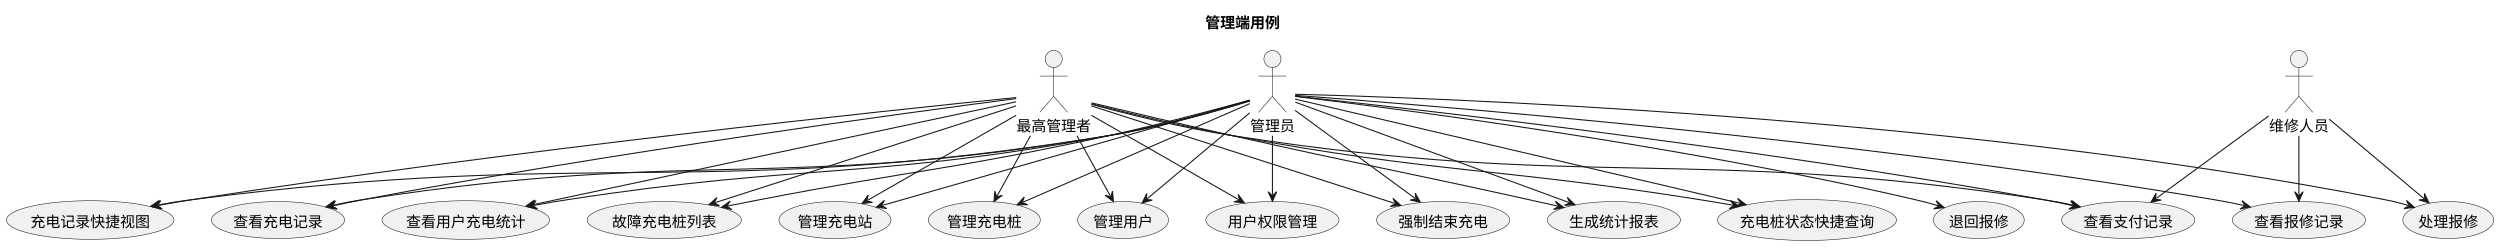
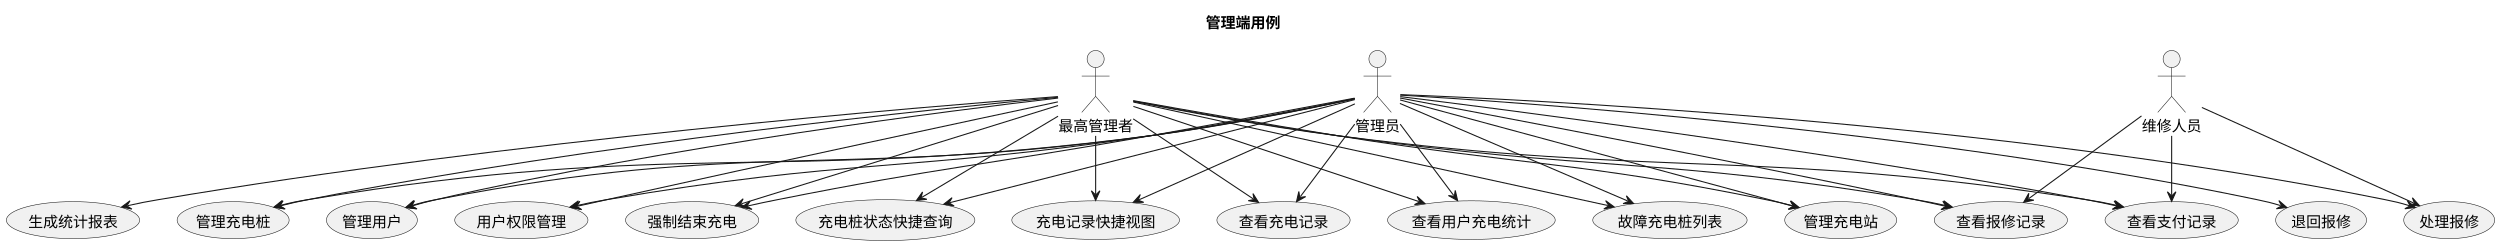
- <svg xmlns="http://www.w3.org/2000/svg" contentStyleType="text/css" data-diagram-type="DESCRIPTION" height="231px" preserveAspectRatio="none" style="width:2343px;height:231px;background:#FFFFFF;" version="1.1" viewBox="0 0 2343 231" width="2343px" zoomAndPan="magnify">
+ <svg xmlns="http://www.w3.org/2000/svg" contentStyleType="text/css" data-diagram-type="DESCRIPTION" height="231px" preserveAspectRatio="none" style="width:2342px;height:231px;background:#FFFFFF;" version="1.1" viewBox="0 0 2342 231" width="2342px" zoomAndPan="magnify">
  <defs />
  <g>
    <g class="title" data-source-line="3">
-       <text fill="#000000" font-family="Noto Sans CJK SC" font-size="14" font-weight="bold" lengthAdjust="spacing" textLength="70" x="1129.563" y="26.24">管理端用例</text>
+       <text fill="#000000" font-family="Noto Sans CJK SC" font-size="14" font-weight="bold" lengthAdjust="spacing" textLength="70" x="1129.498" y="26.24">管理端用例</text>
    </g>
    <g class="entity" data-entity="A" data-source-line="6" data-uid="ent0002" id="entity_A">
-       <ellipse cx="1192.53" cy="55.272" fill="#F1F1F1" rx="8" ry="8" style="stroke:#181818;stroke-width:0.5;" />
-       <path d="M1192.53,63.272 L1192.53,90.272 M1179.53,71.272 L1205.53,71.272 M1192.53,90.272 L1179.53,105.272 M1192.53,90.272 L1205.53,105.272" fill="none" style="stroke:#181818;stroke-width:0.5;" />
-       <text fill="#000000" font-family="Noto Sans CJK SC" font-size="14" lengthAdjust="spacing" textLength="42" x="1171.53" y="123.012">管理员</text>
+       <ellipse cx="1290.4" cy="55.272" fill="#F1F1F1" rx="8" ry="8" style="stroke:#181818;stroke-width:0.5;" />
+       <path d="M1290.4,63.272 L1290.4,90.272 M1277.4,71.272 L1303.4,71.272 M1290.4,90.272 L1277.4,105.272 M1290.4,90.272 L1303.4,105.272" fill="none" style="stroke:#181818;stroke-width:0.5;" />
+       <text fill="#000000" font-family="Noto Sans CJK SC" font-size="14" lengthAdjust="spacing" textLength="42" x="1269.4" y="123.012">管理员</text>
    </g>
    <g class="entity" data-entity="SA" data-source-line="7" data-uid="ent0003" id="entity_SA">
-       <ellipse cx="987.53" cy="55.272" fill="#F1F1F1" rx="8" ry="8" style="stroke:#181818;stroke-width:0.5;" />
-       <path d="M987.53,63.272 L987.53,90.272 M974.53,71.272 L1000.53,71.272 M987.53,90.272 L974.53,105.272 M987.53,90.272 L1000.53,105.272" fill="none" style="stroke:#181818;stroke-width:0.5;" />
-       <text fill="#000000" font-family="Noto Sans CJK SC" font-size="14" lengthAdjust="spacing" textLength="70" x="952.53" y="123.012">最高管理者</text>
+       <ellipse cx="1026.4" cy="55.272" fill="#F1F1F1" rx="8" ry="8" style="stroke:#181818;stroke-width:0.5;" />
+       <path d="M1026.4,63.272 L1026.4,90.272 M1013.4,71.272 L1039.4,71.272 M1026.4,90.272 L1013.4,105.272 M1026.4,90.272 L1039.4,105.272" fill="none" style="stroke:#181818;stroke-width:0.5;" />
+       <text fill="#000000" font-family="Noto Sans CJK SC" font-size="14" lengthAdjust="spacing" textLength="70" x="991.4" y="123.012">最高管理者</text>
    </g>
    <g class="entity" data-entity="M" data-source-line="8" data-uid="ent0004" id="entity_M">
-       <ellipse cx="2154.53" cy="55.272" fill="#F1F1F1" rx="8" ry="8" style="stroke:#181818;stroke-width:0.5;" />
-       <path d="M2154.53,63.272 L2154.53,90.272 M2141.53,71.272 L2167.53,71.272 M2154.53,90.272 L2141.53,105.272 M2154.53,90.272 L2167.53,105.272" fill="none" style="stroke:#181818;stroke-width:0.5;" />
-       <text fill="#000000" font-family="Noto Sans CJK SC" font-size="14" lengthAdjust="spacing" textLength="56" x="2126.53" y="123.012">维修人员</text>
+       <ellipse cx="2034.4" cy="55.272" fill="#F1F1F1" rx="8" ry="8" style="stroke:#181818;stroke-width:0.5;" />
+       <path d="M2034.4,63.272 L2034.4,90.272 M2021.4,71.272 L2047.4,71.272 M2034.4,90.272 L2021.4,105.272 M2034.4,90.272 L2047.4,105.272" fill="none" style="stroke:#181818;stroke-width:0.5;" />
+       <text fill="#000000" font-family="Noto Sans CJK SC" font-size="14" lengthAdjust="spacing" textLength="56" x="2006.4" y="123.012">维修人员</text>
    </g>
    <g class="entity" data-entity="MS" data-source-line="10" data-uid="ent0005" id="entity_MS">
-       <ellipse cx="782.527" cy="206.216" fill="#F1F1F1" rx="52.497" ry="17.334" style="stroke:#181818;stroke-width:0.5;" />
-       <text fill="#000000" font-family="Noto Sans CJK SC" font-size="14" lengthAdjust="spacing" textLength="70" x="747.527" y="212.852">管理充电站</text>
+       <ellipse cx="1724.397" cy="206.216" fill="#F1F1F1" rx="52.497" ry="17.334" style="stroke:#181818;stroke-width:0.5;" />
+       <text fill="#000000" font-family="Noto Sans CJK SC" font-size="14" lengthAdjust="spacing" textLength="70" x="1689.397" y="212.852">管理充电站</text>
    </g>
    <g class="entity" data-entity="MC" data-source-line="11" data-uid="ent0006" id="entity_MC">
-       <ellipse cx="922.527" cy="206.216" fill="#F1F1F1" rx="52.497" ry="17.334" style="stroke:#181818;stroke-width:0.5;" />
-       <text fill="#000000" font-family="Noto Sans CJK SC" font-size="14" lengthAdjust="spacing" textLength="70" x="887.527" y="212.852">管理充电桩</text>
+       <ellipse cx="218.397" cy="206.216" fill="#F1F1F1" rx="52.497" ry="17.334" style="stroke:#181818;stroke-width:0.5;" />
+       <text fill="#000000" font-family="Noto Sans CJK SC" font-size="14" lengthAdjust="spacing" textLength="70" x="183.397" y="212.852">管理充电桩</text>
    </g>
    <g class="entity" data-entity="MU" data-source-line="12" data-uid="ent0007" id="entity_MU">
-       <ellipse cx="1052.528" cy="206.216" fill="#F1F1F1" rx="42.598" ry="17.334" style="stroke:#181818;stroke-width:0.5;" />
-       <text fill="#000000" font-family="Noto Sans CJK SC" font-size="14" lengthAdjust="spacing" textLength="56" x="1024.528" y="212.852">管理用户</text>
+       <ellipse cx="348.398" cy="206.216" fill="#F1F1F1" rx="42.598" ry="17.334" style="stroke:#181818;stroke-width:0.5;" />
+       <text fill="#000000" font-family="Noto Sans CJK SC" font-size="14" lengthAdjust="spacing" textLength="56" x="320.398" y="212.852">管理用户</text>
    </g>
    <g class="entity" data-entity="PM" data-source-line="13" data-uid="ent0008" id="entity_PM">
-       <ellipse cx="1192.527" cy="206.216" fill="#F1F1F1" rx="62.397" ry="17.334" style="stroke:#181818;stroke-width:0.5;" />
-       <text fill="#000000" font-family="Noto Sans CJK SC" font-size="14" lengthAdjust="spacing" textLength="84" x="1150.527" y="212.852">用户权限管理</text>
+       <ellipse cx="488.397" cy="206.216" fill="#F1F1F1" rx="62.397" ry="17.334" style="stroke:#181818;stroke-width:0.5;" />
+       <text fill="#000000" font-family="Noto Sans CJK SC" font-size="14" lengthAdjust="spacing" textLength="84" x="446.397" y="212.852">用户权限管理</text>
    </g>
    <g class="entity" data-entity="HR" data-source-line="14" data-uid="ent0009" id="entity_HR">
-       <ellipse cx="2294.528" cy="206.216" fill="#F1F1F1" rx="42.598" ry="17.334" style="stroke:#181818;stroke-width:0.5;" />
-       <text fill="#000000" font-family="Noto Sans CJK SC" font-size="14" lengthAdjust="spacing" textLength="56" x="2266.528" y="212.852">处理报修</text>
+       <ellipse cx="2294.398" cy="206.216" fill="#F1F1F1" rx="42.598" ry="17.334" style="stroke:#181818;stroke-width:0.5;" />
+       <text fill="#000000" font-family="Noto Sans CJK SC" font-size="14" lengthAdjust="spacing" textLength="56" x="2266.398" y="212.852">处理报修</text>
    </g>
    <g class="entity" data-entity="VR" data-source-line="15" data-uid="ent0010" id="entity_VR">
-       <ellipse cx="2154.527" cy="206.216" fill="#F1F1F1" rx="62.397" ry="17.334" style="stroke:#181818;stroke-width:0.5;" />
-       <text fill="#000000" font-family="Noto Sans CJK SC" font-size="14" lengthAdjust="spacing" textLength="84" x="2112.527" y="212.852">查看报修记录</text>
+       <ellipse cx="1874.397" cy="206.216" fill="#F1F1F1" rx="62.397" ry="17.334" style="stroke:#181818;stroke-width:0.5;" />
+       <text fill="#000000" font-family="Noto Sans CJK SC" font-size="14" lengthAdjust="spacing" textLength="84" x="1832.397" y="212.852">查看报修记录</text>
    </g>
    <g class="entity" data-entity="FSC" data-source-line="16" data-uid="ent0011" id="entity_FSC">
-       <ellipse cx="1352.527" cy="206.216" fill="#F1F1F1" rx="62.397" ry="17.334" style="stroke:#181818;stroke-width:0.5;" />
-       <text fill="#000000" font-family="Noto Sans CJK SC" font-size="14" lengthAdjust="spacing" textLength="84" x="1310.527" y="212.852">强制结束充电</text>
+       <ellipse cx="648.397" cy="206.216" fill="#F1F1F1" rx="62.397" ry="17.334" style="stroke:#181818;stroke-width:0.5;" />
+       <text fill="#000000" font-family="Noto Sans CJK SC" font-size="14" lengthAdjust="spacing" textLength="84" x="606.397" y="212.852">强制结束充电</text>
    </g>
    <g class="entity" data-entity="GS" data-source-line="17" data-uid="ent0012" id="entity_GS">
-       <ellipse cx="1512.527" cy="206.216" fill="#F1F1F1" rx="62.397" ry="17.334" style="stroke:#181818;stroke-width:0.5;" />
-       <text fill="#000000" font-family="Noto Sans CJK SC" font-size="14" lengthAdjust="spacing" textLength="84" x="1470.527" y="212.852">生成统计报表</text>
+       <ellipse cx="68.397" cy="206.216" fill="#F1F1F1" rx="62.397" ry="17.334" style="stroke:#181818;stroke-width:0.5;" />
+       <text fill="#000000" font-family="Noto Sans CJK SC" font-size="14" lengthAdjust="spacing" textLength="84" x="26.397" y="212.852">生成统计报表</text>
    </g>
    <g class="entity" data-entity="QC" data-source-line="18" data-uid="ent0013" id="entity_QC">
-       <ellipse cx="1693.534" cy="206.213" fill="#F1F1F1" rx="83.854" ry="19.171" style="stroke:#181818;stroke-width:0.5;" />
-       <text fill="#000000" font-family="Noto Sans CJK SC" font-size="14" lengthAdjust="spacing" textLength="125.999" x="1630.534" y="212.849">充电桩状态快捷查询</text>
+       <ellipse cx="829.404" cy="206.213" fill="#F1F1F1" rx="83.854" ry="19.171" style="stroke:#181818;stroke-width:0.5;" />
+       <text fill="#000000" font-family="Noto Sans CJK SC" font-size="14" lengthAdjust="spacing" textLength="125.999" x="766.404" y="212.849">充电桩状态快捷查询</text>
    </g>
    <g class="entity" data-entity="QV" data-source-line="19" data-uid="ent0014" id="entity_QV">
-       <ellipse cx="84.528" cy="206.207" fill="#F1F1F1" rx="78.528" ry="18.105" style="stroke:#181818;stroke-width:0.5;" />
-       <text fill="#000000" font-family="Noto Sans CJK SC" font-size="14" lengthAdjust="spacing" textLength="111.999" x="28.528" y="212.843">充电记录快捷视图</text>
+       <ellipse cx="1026.398" cy="206.207" fill="#F1F1F1" rx="78.528" ry="18.105" style="stroke:#181818;stroke-width:0.5;" />
+       <text fill="#000000" font-family="Noto Sans CJK SC" font-size="14" lengthAdjust="spacing" textLength="111.999" x="970.398" y="212.843">充电记录快捷视图</text>
    </g>
    <g class="entity" data-entity="VPR" data-source-line="20" data-uid="ent0015" id="entity_VPR">
-       <ellipse cx="1994.527" cy="206.216" fill="#F1F1F1" rx="62.397" ry="17.334" style="stroke:#181818;stroke-width:0.5;" />
-       <text fill="#000000" font-family="Noto Sans CJK SC" font-size="14" lengthAdjust="spacing" textLength="84" x="1952.527" y="212.852">查看支付记录</text>
+       <ellipse cx="2034.397" cy="206.216" fill="#F1F1F1" rx="62.397" ry="17.334" style="stroke:#181818;stroke-width:0.5;" />
+       <text fill="#000000" font-family="Noto Sans CJK SC" font-size="14" lengthAdjust="spacing" textLength="84" x="1992.397" y="212.852">查看支付记录</text>
    </g>
    <g class="entity" data-entity="VCR" data-source-line="21" data-uid="ent0016" id="entity_VCR">
-       <ellipse cx="260.527" cy="206.216" fill="#F1F1F1" rx="62.397" ry="17.334" style="stroke:#181818;stroke-width:0.5;" />
-       <text fill="#000000" font-family="Noto Sans CJK SC" font-size="14" lengthAdjust="spacing" textLength="84" x="218.527" y="212.852">查看充电记录</text>
+       <ellipse cx="1202.397" cy="206.216" fill="#F1F1F1" rx="62.397" ry="17.334" style="stroke:#181818;stroke-width:0.5;" />
+       <text fill="#000000" font-family="Noto Sans CJK SC" font-size="14" lengthAdjust="spacing" textLength="84" x="1160.397" y="212.852">查看充电记录</text>
    </g>
    <g class="entity" data-entity="UCS" data-source-line="22" data-uid="ent0017" id="entity_UCS">
-       <ellipse cx="436.528" cy="206.207" fill="#F1F1F1" rx="78.528" ry="18.105" style="stroke:#181818;stroke-width:0.5;" />
-       <text fill="#000000" font-family="Noto Sans CJK SC" font-size="14" lengthAdjust="spacing" textLength="111.999" x="380.528" y="212.843">查看用户充电统计</text>
+       <ellipse cx="1378.398" cy="206.207" fill="#F1F1F1" rx="78.528" ry="18.105" style="stroke:#181818;stroke-width:0.5;" />
+       <text fill="#000000" font-family="Noto Sans CJK SC" font-size="14" lengthAdjust="spacing" textLength="111.999" x="1322.398" y="212.843">查看用户充电统计</text>
    </g>
    <g class="entity" data-entity="FCL" data-source-line="23" data-uid="ent0018" id="entity_FCL">
-       <ellipse cx="622.526" cy="206.216" fill="#F1F1F1" rx="72.296" ry="17.334" style="stroke:#181818;stroke-width:0.5;" />
-       <text fill="#000000" font-family="Noto Sans CJK SC" font-size="14" lengthAdjust="spacing" textLength="98" x="573.526" y="212.852">故障充电桩列表</text>
+       <ellipse cx="1564.396" cy="206.216" fill="#F1F1F1" rx="72.296" ry="17.334" style="stroke:#181818;stroke-width:0.5;" />
+       <text fill="#000000" font-family="Noto Sans CJK SC" font-size="14" lengthAdjust="spacing" textLength="98" x="1515.396" y="212.852">故障充电桩列表</text>
    </g>
    <g class="entity" data-entity="RR" data-source-line="24" data-uid="ent0019" id="entity_RR">
-       <ellipse cx="1854.528" cy="206.216" fill="#F1F1F1" rx="42.598" ry="17.334" style="stroke:#181818;stroke-width:0.5;" />
-       <text fill="#000000" font-family="Noto Sans CJK SC" font-size="14" lengthAdjust="spacing" textLength="56" x="1826.528" y="212.852">退回报修</text>
+       <ellipse cx="2174.398" cy="206.216" fill="#F1F1F1" rx="42.598" ry="17.334" style="stroke:#181818;stroke-width:0.5;" />
+       <text fill="#000000" font-family="Noto Sans CJK SC" font-size="14" lengthAdjust="spacing" textLength="56" x="2146.398" y="212.852">退回报修</text>
    </g>
    <g class="link" data-entity-1="A" data-entity-2="MS" data-source-line="26" data-uid="lnk20" id="link_A_MS">
-       <path d="M1171.06,94.042 C1105.32,112.852 911.849,168.212 827.109,192.452" fill="none" id="A-to-MS" style="stroke:#181818;stroke-width:1;" />
-       <polygon fill="#181818" points="821.34,194.102,831.093,195.472,826.147,192.727,828.893,187.781,821.34,194.102" style="stroke:#181818;stroke-width:1;" />
+       <path d="M1311.62,93.642 C1380.04,112.132 1589.688,168.796 1679.108,192.966" fill="none" id="A-to-MS" style="stroke:#181818;stroke-width:1;" />
+       <polygon fill="#181818" points="1684.9,194.532,1677.255,188.322,1680.073,193.227,1675.168,196.045,1684.9,194.532" style="stroke:#181818;stroke-width:1;" />
    </g>
    <g class="link" data-entity-1="A" data-entity-2="MC" data-source-line="27" data-uid="lnk21" id="link_A_MC">
-       <path d="M1171.34,97.112 C1123.85,117.742 1014.223,165.371 958.823,189.441" fill="none" id="A-to-MC" style="stroke:#181818;stroke-width:1;" />
-       <polygon fill="#181818" points="953.32,191.832,963.168,191.914,957.906,189.839,959.981,184.577,953.32,191.832" style="stroke:#181818;stroke-width:1;" />
+       <path d="M1269.15,92.602 C1231.1,100.852 1148.73,117.902 1078.4,127.042 C729.21,172.402 635.74,129.242 288.4,187.042 C277.99,188.772 272.689,189.819 262.449,192.469" fill="none" id="A-to-MC" style="stroke:#181818;stroke-width:1;" />
+       <polygon fill="#181818" points="256.64,193.972,266.355,195.589,261.481,192.719,264.351,187.845,256.64,193.972" style="stroke:#181818;stroke-width:1;" />
    </g>
    <g class="link" data-entity-1="A" data-entity-2="MU" data-source-line="28" data-uid="lnk22" id="link_A_MU">
-       <path d="M1171.26,105.722 C1143.73,128.792 1100.809,164.758 1075.029,186.358" fill="none" id="A-to-MU" style="stroke:#181818;stroke-width:1;" />
-       <polygon fill="#181818" points="1070.43,190.212,1079.898,187.498,1074.263,187.001,1074.76,181.366,1070.43,190.212" style="stroke:#181818;stroke-width:1;" />
+       <path d="M1269.14,92.512 C1231.07,100.602 1148.67,117.432 1078.4,127.042 C782.19,167.552 701.89,130.082 408.4,187.042 C399.1,188.842 394.93,189.774 385.9,192.524" fill="none" id="A-to-MU" style="stroke:#181818;stroke-width:1;" />
+       <polygon fill="#181818" points="380.16,194.272,389.935,195.476,384.943,192.815,387.604,187.823,380.16,194.272" style="stroke:#181818;stroke-width:1;" />
    </g>
    <g class="link" data-entity-1="A" data-entity-2="PM" data-source-line="29" data-uid="lnk23" id="link_A_PM">
-       <path d="M1192.53,127.292 C1192.53,148.192 1192.53,166.762 1192.53,182.642" fill="none" id="A-to-PM" style="stroke:#181818;stroke-width:1;" />
-       <polygon fill="#181818" points="1192.53,188.642,1196.53,179.642,1192.53,183.642,1188.53,179.642,1192.53,188.642" style="stroke:#181818;stroke-width:1;" />
+       <path d="M1269.11,92.312 C1231,100.092 1148.53,116.452 1078.4,127.042 C852.72,161.112 793.33,148.372 568.4,187.042 C557.17,188.972 550.994,190.157 539.774,192.677" fill="none" id="A-to-PM" style="stroke:#181818;stroke-width:1;" />
+       <polygon fill="#181818" points="533.92,193.992,543.578,195.922,538.798,192.896,541.825,188.117,533.92,193.992" style="stroke:#181818;stroke-width:1;" />
    </g>
    <g class="link" data-entity-1="A" data-entity-2="HR" data-source-line="30" data-uid="lnk24" id="link_A_HR">
-       <path d="M1213.67,88.352 C1322.42,91.002 1829.35,107.242 2234.53,187.042 C2243.82,188.872 2247.98,189.804 2257.01,192.554" fill="none" id="A-to-HR" style="stroke:#181818;stroke-width:1;" />
-       <polygon fill="#181818" points="2262.75,194.302,2255.306,187.853,2257.967,192.845,2252.975,195.506,2262.75,194.302" style="stroke:#181818;stroke-width:1;" />
+       <path d="M1311.89,88.652 C1415.14,92.582 1870.15,113.452 2234.4,187.042 C2243.68,188.912 2247.84,189.864 2256.87,192.614" fill="none" id="A-to-HR" style="stroke:#181818;stroke-width:1;" />
+       <polygon fill="#181818" points="2262.61,194.362,2255.166,187.913,2257.827,192.905,2252.835,195.566,2262.61,194.362" style="stroke:#181818;stroke-width:1;" />
    </g>
    <g class="link" data-entity-1="A" data-entity-2="VR" data-source-line="31" data-uid="lnk25" id="link_A_VR">
-       <path d="M1213.81,89.412 C1312.29,96.592 1733.45,129.322 2074.53,187.042 C2085.76,188.942 2091.936,190.117 2103.156,192.637" fill="none" id="A-to-VR" style="stroke:#181818;stroke-width:1;" />
-       <polygon fill="#181818" points="2109.01,193.952,2101.105,188.077,2104.131,192.856,2099.352,195.882,2109.01,193.952" style="stroke:#181818;stroke-width:1;" />
+       <path d="M1311.57,91.842 C1380.95,104.782 1607.7,147.482 1794.4,187.042 C1805.26,189.342 1811.088,190.609 1822.058,193.089" fill="none" id="A-to-VR" style="stroke:#181818;stroke-width:1;" />
+       <polygon fill="#181818" points="1827.91,194.412,1820.014,188.526,1823.033,193.309,1818.249,196.329,1827.91,194.412" style="stroke:#181818;stroke-width:1;" />
    </g>
    <g class="link" data-entity-1="A" data-entity-2="FSC" data-source-line="32" data-uid="lnk26" id="link_A_FSC">
-       <path d="M1213.77,103.482 C1244.38,125.922 1295.702,163.543 1326.352,186.023" fill="none" id="A-to-FSC" style="stroke:#181818;stroke-width:1;" />
-       <polygon fill="#181818" points="1331.19,189.572,1326.298,181.024,1327.158,186.615,1321.567,187.475,1331.19,189.572" style="stroke:#181818;stroke-width:1;" />
+       <path d="M1269.05,91.942 C1230.84,99.142 1148.22,114.612 1078.4,127.042 C923.01,154.702 883.18,156.222 728.4,187.042 C717.5,189.212 711.673,190.42 700.693,192.9" fill="none" id="A-to-FSC" style="stroke:#181818;stroke-width:1;" />
+       <polygon fill="#181818" points="694.84,194.222,704.5,196.141,699.717,193.12,702.738,188.337,694.84,194.222" style="stroke:#181818;stroke-width:1;" />
    </g>
    <g class="link" data-entity-1="A" data-entity-2="VPR" data-source-line="33" data-uid="lnk27" id="link_A_VPR">
-       <path d="M1213.9,90.152 C1301.23,99.482 1639.42,137.012 1914.53,187.042 C1925.6,189.052 1931.596,190.235 1942.706,192.735" fill="none" id="A-to-VPR" style="stroke:#181818;stroke-width:1;" />
-       <polygon fill="#181818" points="1948.56,194.052,1940.658,188.174,1943.682,192.954,1938.901,195.978,1948.56,194.052" style="stroke:#181818;stroke-width:1;" />
-     </g>
-     <g class="link" data-entity-1="A" data-entity-2="GS" data-source-line="34" data-uid="lnk28" id="link_A_GS">
-       <path d="M1214.02,95.782 C1267.83,115.512 1403.207,165.137 1470.347,189.747" fill="none" id="A-to-GS" style="stroke:#181818;stroke-width:1;" />
-       <polygon fill="#181818" points="1475.98,191.812,1468.906,184.959,1471.285,190.091,1466.153,192.47,1475.98,191.812" style="stroke:#181818;stroke-width:1;" />
-     </g>
-     <g class="link" data-entity-1="A" data-entity-2="QC" data-source-line="35" data-uid="lnk29" id="link_A_QC">
-       <path d="M1213.73,92.872 C1286.18,109.832 1519.658,164.504 1630.468,190.444" fill="none" id="A-to-QC" style="stroke:#181818;stroke-width:1;" />
-       <polygon fill="#181818" points="1636.31,191.812,1628.459,185.866,1631.442,190.672,1626.635,193.655,1636.31,191.812" style="stroke:#181818;stroke-width:1;" />
-     </g>
-     <g class="link" data-entity-1="A" data-entity-2="QV" data-source-line="36" data-uid="lnk30" id="link_A_QV">
-       <path d="M1171.5,94.572 C1142.24,103.562 1087.44,119.302 1039.53,127.042 C661.71,188.042 560.09,138.032 180.53,187.042 C167.74,188.692 159.99,189.872 147.11,192.252" fill="none" id="A-to-QV" style="stroke:#181818;stroke-width:1;" />
-       <polygon fill="#181818" points="141.21,193.342,150.787,195.64,146.127,192.433,149.333,187.773,141.21,193.342" style="stroke:#181818;stroke-width:1;" />
-     </g>
-     <g class="link" data-entity-1="A" data-entity-2="VCR" data-source-line="37" data-uid="lnk31" id="link_A_VCR">
-       <path d="M1171.48,94.462 C1142.2,103.322 1087.37,118.922 1039.53,127.042 C732.11,179.182 648.62,139.062 340.53,187.042 C329.13,188.812 322.784,189.966 311.444,192.516" fill="none" id="A-to-VCR" style="stroke:#181818;stroke-width:1;" />
-       <polygon fill="#181818" points="305.59,193.832,315.248,195.76,310.468,192.735,313.493,187.955,305.59,193.832" style="stroke:#181818;stroke-width:1;" />
-     </g>
-     <g class="link" data-entity-1="A" data-entity-2="UCS" data-source-line="38" data-uid="lnk32" id="link_A_UCS">
-       <path d="M1171.44,94.242 C1142.11,102.852 1087.24,118.152 1039.53,127.042 C816.46,168.582 756.8,152.582 532.53,187.042 C520.12,188.942 512.769,190.175 500.189,192.515" fill="none" id="A-to-UCS" style="stroke:#181818;stroke-width:1;" />
-       <polygon fill="#181818" points="494.29,193.612,503.87,195.899,499.206,192.697,502.407,188.034,494.29,193.612" style="stroke:#181818;stroke-width:1;" />
-     </g>
-     <g class="link" data-entity-1="A" data-entity-2="RR" data-source-line="39" data-uid="lnk33" id="link_A_RR">
-       <path d="M1213.78,90.382 C1291.85,99.692 1569.89,134.762 1794.53,187.042 C1803.54,189.142 1807.437,190.105 1816.297,192.785" fill="none" id="A-to-RR" style="stroke:#181818;stroke-width:1;" />
-       <polygon fill="#181818" points="1822.04,194.522,1814.584,188.088,1817.254,193.074,1812.267,195.745,1822.04,194.522" style="stroke:#181818;stroke-width:1;" />
-     </g>
-     <g class="link" data-entity-1="A" data-entity-2="FCL" data-source-line="40" data-uid="lnk34" id="link_A_FCL">
-       <path d="M1171.35,93.812 C1141.92,101.912 1086.93,116.642 1039.53,127.042 C895.2,158.702 857.62,159.082 712.53,187.042 C700.79,189.302 694.082,190.619 682.152,193.019" fill="none" id="A-to-FCL" style="stroke:#181818;stroke-width:1;" />
-       <polygon fill="#181818" points="676.27,194.202,685.882,196.348,681.172,193.216,684.304,188.506,676.27,194.202" style="stroke:#181818;stroke-width:1;" />
-     </g>
-     <g class="link" data-entity-1="SA" data-entity-2="FCL" data-source-line="41" data-uid="lnk35" id="link_SA_FCL">
-       <path d="M952.2,99.262 C884.57,120.992 742.822,166.546 670.262,189.866" fill="none" id="SA-to-FCL" style="stroke:#181818;stroke-width:1;" />
-       <polygon fill="#181818" points="664.55,191.702,674.342,192.756,669.31,190.172,671.894,185.14,664.55,191.702" style="stroke:#181818;stroke-width:1;" />
-     </g>
-     <g class="link" data-entity-1="SA" data-entity-2="MS" data-source-line="42" data-uid="lnk36" id="link_SA_MS">
-       <path d="M952.29,108.072 C911.19,131.592 849.467,166.901 813.147,187.691" fill="none" id="SA-to-MS" style="stroke:#181818;stroke-width:1;" />
-       <polygon fill="#181818" points="807.94,190.672,817.738,189.672,812.279,188.188,813.764,182.729,807.94,190.672" style="stroke:#181818;stroke-width:1;" />
-     </g>
-     <g class="link" data-entity-1="SA" data-entity-2="MC" data-source-line="43" data-uid="lnk37" id="link_SA_MC">
-       <path d="M965.7,127.292 C954.05,148.322 943.237,167.823 934.447,183.693" fill="none" id="SA-to-MC" style="stroke:#181818;stroke-width:1;" />
-       <polygon fill="#181818" points="931.54,188.942,939.4,183.007,933.963,184.568,932.402,179.131,931.54,188.942" style="stroke:#181818;stroke-width:1;" />
-     </g>
-     <g class="link" data-entity-1="SA" data-entity-2="PM" data-source-line="44" data-uid="lnk38" id="link_SA_PM">
-       <path d="M1022.77,108.072 C1063.52,131.392 1124.463,166.261 1160.993,187.171" fill="none" id="SA-to-PM" style="stroke:#181818;stroke-width:1;" />
-       <polygon fill="#181818" points="1166.2,190.152,1160.376,182.209,1161.861,187.668,1156.402,189.152,1166.2,190.152" style="stroke:#181818;stroke-width:1;" />
-     </g>
-     <g class="link" data-entity-1="SA" data-entity-2="MU" data-source-line="45" data-uid="lnk39" id="link_SA_MU">
-       <path d="M1009.35,127.292 C1021.01,148.322 1031.813,167.823 1040.603,183.693" fill="none" id="SA-to-MU" style="stroke:#181818;stroke-width:1;" />
-       <polygon fill="#181818" points="1043.51,188.942,1042.648,179.131,1041.087,184.568,1035.65,183.007,1043.51,188.942" style="stroke:#181818;stroke-width:1;" />
-     </g>
-     <g class="link" data-entity-1="SA" data-entity-2="VPR" data-source-line="46" data-uid="lnk40" id="link_SA_VPR">
-       <path d="M1022.73,97.792 C1056.32,106.842 1108.48,119.872 1154.53,127.042 C1489.32,179.182 1579.56,136.052 1914.53,187.042 C1925.93,188.772 1932.276,189.917 1943.626,192.467" fill="none" id="SA-to-VPR" style="stroke:#181818;stroke-width:1;" />
-       <polygon fill="#181818" points="1949.48,193.782,1941.576,187.906,1944.602,192.686,1939.822,195.712,1949.48,193.782" style="stroke:#181818;stroke-width:1;" />
+       <path d="M1311.71,90.492 C1394.54,100.682 1702.96,139.782 1954.4,187.042 C1965.45,189.122 1971.457,190.324 1982.557,192.824" fill="none" id="A-to-VPR" style="stroke:#181818;stroke-width:1;" />
+       <polygon fill="#181818" points="1988.41,194.142,1980.509,188.262,1983.532,193.043,1978.751,196.067,1988.41,194.142" style="stroke:#181818;stroke-width:1;" />
+     </g>
+     <g class="link" data-entity-1="A" data-entity-2="QC" data-source-line="34" data-uid="lnk28" id="link_A_QC">
+       <path d="M1269.09,93.332 C1200.82,110.702 991.905,163.862 889.965,189.802" fill="none" id="A-to-QC" style="stroke:#181818;stroke-width:1;" />
+       <polygon fill="#181818" points="884.15,191.282,893.859,192.939,888.996,190.049,891.886,185.186,884.15,191.282" style="stroke:#181818;stroke-width:1;" />
+     </g>
+     <g class="link" data-entity-1="A" data-entity-2="QV" data-source-line="35" data-uid="lnk29" id="link_A_QV">
+       <path d="M1269.24,97.302 C1223.97,117.422 1122.793,162.376 1067.113,187.116" fill="none" id="A-to-QV" style="stroke:#181818;stroke-width:1;" />
+       <polygon fill="#181818" points="1061.63,189.552,1071.479,189.553,1066.199,187.522,1068.23,182.242,1061.63,189.552" style="stroke:#181818;stroke-width:1;" />
+     </g>
+     <g class="link" data-entity-1="A" data-entity-2="VCR" data-source-line="36" data-uid="lnk30" id="link_A_VCR">
+       <path d="M1269.09,116.302 C1252,139.082 1232.221,165.452 1218.161,184.192" fill="none" id="A-to-VCR" style="stroke:#181818;stroke-width:1;" />
+       <polygon fill="#181818" points="1214.56,188.992,1223.161,184.193,1217.561,184.992,1216.762,179.392,1214.56,188.992" style="stroke:#181818;stroke-width:1;" />
+     </g>
+     <g class="link" data-entity-1="A" data-entity-2="UCS" data-source-line="37" data-uid="lnk31" id="link_A_UCS">
+       <path d="M1311.7,116.302 C1328.49,138.682 1347.739,164.343 1361.869,183.173" fill="none" id="A-to-UCS" style="stroke:#181818;stroke-width:1;" />
+       <polygon fill="#181818" points="1365.47,187.972,1363.268,178.373,1362.469,183.973,1356.869,183.174,1365.47,187.972" style="stroke:#181818;stroke-width:1;" />
+     </g>
+     <g class="link" data-entity-1="A" data-entity-2="RR" data-source-line="38" data-uid="lnk32" id="link_A_RR">
+       <path d="M1311.63,89.092 C1406.31,94.682 1799.23,120.882 2114.4,187.042 C2123.56,188.962 2127.589,189.897 2136.539,192.617" fill="none" id="A-to-RR" style="stroke:#181818;stroke-width:1;" />
+       <polygon fill="#181818" points="2142.28,194.362,2134.832,187.918,2137.496,192.908,2132.506,195.572,2142.28,194.362" style="stroke:#181818;stroke-width:1;" />
+     </g>
+     <g class="link" data-entity-1="A" data-entity-2="FCL" data-source-line="39" data-uid="lnk33" id="link_A_FCL">
+       <path d="M1311.44,96.912 C1358.56,117.082 1467.374,163.67 1524.794,188.26" fill="none" id="A-to-FCL" style="stroke:#181818;stroke-width:1;" />
+       <polygon fill="#181818" points="1530.31,190.622,1523.611,183.402,1525.714,188.654,1520.462,190.756,1530.31,190.622" style="stroke:#181818;stroke-width:1;" />
+     </g>
+     <g class="link" data-entity-1="SA" data-entity-2="FCL" data-source-line="40" data-uid="lnk34" id="link_SA_FCL">
+       <path d="M1061.7,95.602 C1154.04,115.732 1397.238,168.764 1506.248,192.534" fill="none" id="SA-to-FCL" style="stroke:#181818;stroke-width:1;" />
+       <polygon fill="#181818" points="1512.11,193.812,1504.169,187.986,1507.225,192.747,1502.464,195.803,1512.11,193.812" style="stroke:#181818;stroke-width:1;" />
+     </g>
+     <g class="link" data-entity-1="SA" data-entity-2="MS" data-source-line="41" data-uid="lnk35" id="link_SA_MS">
+       <path d="M1061.59,94.262 C1106,102.222 1184.78,116.142 1252.4,127.042 C1430.74,155.792 1477.39,150.962 1654.4,187.042 C1664.48,189.092 1669.481,190.202 1679.511,192.792" fill="none" id="SA-to-MS" style="stroke:#181818;stroke-width:1;" />
+       <polygon fill="#181818" points="1685.32,194.292,1677.606,188.169,1680.479,193.042,1675.606,195.915,1685.32,194.292" style="stroke:#181818;stroke-width:1;" />
+     </g>
+     <g class="link" data-entity-1="SA" data-entity-2="MC" data-source-line="42" data-uid="lnk36" id="link_SA_MC">
+       <path d="M991.19,91.112 C884.63,101.152 556.38,134.462 288.4,187.042 C278.29,189.022 273.291,190.107 263.261,192.687" fill="none" id="SA-to-MC" style="stroke:#181818;stroke-width:1;" />
+       <polygon fill="#181818" points="257.45,194.182,267.163,195.814,262.292,192.936,265.17,188.066,257.45,194.182" style="stroke:#181818;stroke-width:1;" />
+     </g>
+     <g class="link" data-entity-1="SA" data-entity-2="PM" data-source-line="43" data-uid="lnk37" id="link_SA_PM">
+       <path d="M991.03,95.432 C914.11,111.832 725.86,152.122 568.4,187.042 C557.69,189.412 552.042,190.676 541.182,193.136" fill="none" id="SA-to-PM" style="stroke:#181818;stroke-width:1;" />
+       <polygon fill="#181818" points="535.33,194.462,544.991,196.375,540.207,193.357,543.224,188.572,535.33,194.462" style="stroke:#181818;stroke-width:1;" />
+     </g>
+     <g class="link" data-entity-1="SA" data-entity-2="MU" data-source-line="44" data-uid="lnk38" id="link_SA_MU">
+       <path d="M991.23,91.852 C896.37,102.882 627.58,136.512 408.4,187.042 C399.38,189.122 395.483,190.085 386.623,192.765" fill="none" id="SA-to-MU" style="stroke:#181818;stroke-width:1;" />
+       <polygon fill="#181818" points="380.88,194.502,390.653,195.725,385.666,193.054,388.336,188.067,380.88,194.502" style="stroke:#181818;stroke-width:1;" />
+     </g>
+     <g class="link" data-entity-1="SA" data-entity-2="VPR" data-source-line="45" data-uid="lnk39" id="link_SA_VPR">
+       <path d="M1061.87,95.022 C1106.26,103.702 1184.67,118.302 1252.4,127.042 C1562.96,167.122 1644.98,138.912 1954.4,187.042 C1965.8,188.812 1972.136,189.967 1983.486,192.517" fill="none" id="SA-to-VPR" style="stroke:#181818;stroke-width:1;" />
+       <polygon fill="#181818" points="1989.34,193.832,1981.436,187.956,1984.462,192.736,1979.682,195.762,1989.34,193.832" style="stroke:#181818;stroke-width:1;" />
+     </g>
+     <g class="link" data-entity-1="SA" data-entity-2="VR" data-source-line="46" data-uid="lnk40" id="link_SA_VR">
+       <path d="M1061.52,94.672 C1105.87,103.062 1184.58,117.422 1252.4,127.042 C1492.36,161.062 1555.4,146.802 1794.4,187.042 C1805.63,188.932 1811.807,190.092 1823.027,192.622" fill="none" id="SA-to-VR" style="stroke:#181818;stroke-width:1;" />
+       <polygon fill="#181818" points="1828.88,193.942,1820.98,188.06,1824.003,192.842,1819.221,195.864,1828.88,193.942" style="stroke:#181818;stroke-width:1;" />
    </g>
    <g class="link" data-entity-1="SA" data-entity-2="GS" data-source-line="47" data-uid="lnk41" id="link_SA_GS">
-       <path d="M1023,96.412 C1056.77,104.462 1109.06,116.812 1154.53,127.042 C1277.84,154.792 1309.12,159.712 1432.53,187.042 C1443.23,189.412 1448.889,190.675 1459.738,193.135" fill="none" id="SA-to-GS" style="stroke:#181818;stroke-width:1;" />
-       <polygon fill="#181818" points="1465.59,194.462,1457.697,188.571,1460.714,193.356,1455.928,196.373,1465.59,194.462" style="stroke:#181818;stroke-width:1;" />
+       <path d="M991.07,90.482 C871.84,99.462 473.57,131.932 148.4,187.042 C137.16,188.942 130.994,190.118 119.764,192.638" fill="none" id="SA-to-GS" style="stroke:#181818;stroke-width:1;" />
+       <polygon fill="#181818" points="113.91,193.952,123.567,195.884,118.789,192.857,121.816,188.078,113.91,193.952" style="stroke:#181818;stroke-width:1;" />
    </g>
    <g class="link" data-entity-1="SA" data-entity-2="FSC" data-source-line="48" data-uid="lnk42" id="link_SA_FSC">
-       <path d="M1022.86,99.262 C1091.2,121.222 1235.368,167.556 1307.068,190.596" fill="none" id="SA-to-FSC" style="stroke:#181818;stroke-width:1;" />
-       <polygon fill="#181818" points="1312.78,192.432,1305.435,185.87,1308.02,190.902,1302.988,193.487,1312.78,192.432" style="stroke:#181818;stroke-width:1;" />
+       <path d="M991.17,98.832 C920.8,120.672 768.9,167.814 694.49,190.904" fill="none" id="SA-to-FSC" style="stroke:#181818;stroke-width:1;" />
+       <polygon fill="#181818" points="688.76,192.682,698.541,193.835,693.535,191.2,696.17,186.194,688.76,192.682" style="stroke:#181818;stroke-width:1;" />
    </g>
    <g class="link" data-entity-1="SA" data-entity-2="QC" data-source-line="49" data-uid="lnk43" id="link_SA_QC">
-       <path d="M1022.83,97.202 C1056.5,105.812 1108.7,118.552 1154.53,127.042 C1347.73,162.832 1398.46,156.302 1592.53,187.042 C1604.67,188.962 1611.692,190.125 1624.112,192.325" fill="none" id="SA-to-QC" style="stroke:#181818;stroke-width:1;" />
-       <polygon fill="#181818" points="1630.02,193.372,1621.856,187.863,1625.097,192.5,1620.46,195.741,1630.02,193.372" style="stroke:#181818;stroke-width:1;" />
+       <path d="M991.18,108.872 C953.33,131.412 899.015,163.752 863.695,184.782" fill="none" id="SA-to-QC" style="stroke:#181818;stroke-width:1;" />
+       <polygon fill="#181818" points="858.54,187.852,868.319,186.685,862.836,185.294,864.227,179.811,858.54,187.852" style="stroke:#181818;stroke-width:1;" />
    </g>
    <g class="link" data-entity-1="SA" data-entity-2="QV" data-source-line="50" data-uid="lnk44" id="link_SA_QV">
-       <path d="M952.41,91.392 C839.84,102.762 477.95,140.672 180.53,187.042 C168.21,188.962 160.948,190.172 148.448,192.502" fill="none" id="SA-to-QV" style="stroke:#181818;stroke-width:1;" />
-       <polygon fill="#181818" points="142.55,193.602,152.131,195.885,147.465,192.686,150.665,188.02,142.55,193.602" style="stroke:#181818;stroke-width:1;" />
+       <path d="M1026.4,127.292 C1026.4,147.792 1026.4,165.822 1026.4,181.722" fill="none" id="SA-to-QV" style="stroke:#181818;stroke-width:1;" />
+       <polygon fill="#181818" points="1026.4,187.722,1030.4,178.722,1026.4,182.722,1022.4,178.722,1026.4,187.722" style="stroke:#181818;stroke-width:1;" />
    </g>
    <g class="link" data-entity-1="SA" data-entity-2="VCR" data-source-line="51" data-uid="lnk45" id="link_SA_VCR">
-       <path d="M952.31,92.402 C854.73,105.052 572.74,142.932 340.53,187.042 C329.47,189.142 323.473,190.354 312.373,192.854" fill="none" id="SA-to-VCR" style="stroke:#181818;stroke-width:1;" />
-       <polygon fill="#181818" points="306.52,194.172,316.179,196.097,311.398,193.073,314.421,188.292,306.52,194.172" style="stroke:#181818;stroke-width:1;" />
+       <path d="M1061.59,111.362 C1096.5,134.632 1144.007,166.295 1174.067,186.325" fill="none" id="SA-to-VCR" style="stroke:#181818;stroke-width:1;" />
+       <polygon fill="#181818" points="1179.06,189.652,1173.788,181.333,1174.899,186.879,1169.352,187.99,1179.06,189.652" style="stroke:#181818;stroke-width:1;" />
    </g>
    <g class="link" data-entity-1="SA" data-entity-2="UCS" data-source-line="52" data-uid="lnk46" id="link_SA_UCS">
-       <path d="M952.22,95.422 C859.11,115.242 612.159,167.823 498.759,191.963" fill="none" id="SA-to-UCS" style="stroke:#181818;stroke-width:1;" />
-       <polygon fill="#181818" points="492.89,193.212,502.526,195.25,497.78,192.171,500.86,187.426,492.89,193.212" style="stroke:#181818;stroke-width:1;" />
+       <path d="M1061.76,99.692 C1126.61,121.302 1258.688,165.315 1329.178,188.805" fill="none" id="SA-to-UCS" style="stroke:#181818;stroke-width:1;" />
+       <polygon fill="#181818" points="1334.87,190.702,1327.596,184.062,1330.126,189.121,1325.067,191.651,1334.87,190.702" style="stroke:#181818;stroke-width:1;" />
    </g>
    <g class="link" data-entity-1="M" data-entity-2="HR" data-source-line="53" data-uid="lnk47" id="link_M_HR">
-       <path d="M2182.86,111.642 C2210.82,135.072 2248.142,166.338 2271.861,186.218" fill="none" id="M-to-HR" style="stroke:#181818;stroke-width:1;" />
-       <polygon fill="#181818" points="2276.46,190.072,2272.132,181.225,2272.628,186.86,2266.993,187.357,2276.46,190.072" style="stroke:#181818;stroke-width:1;" />
+       <path d="M2062.72,100.682 C2112.86,123.302 2211.201,167.674 2261.041,190.164" fill="none" id="M-to-HR" style="stroke:#181818;stroke-width:1;" />
+       <polygon fill="#181818" points="2266.51,192.632,2259.952,185.284,2261.952,190.575,2256.661,192.576,2266.51,192.632" style="stroke:#181818;stroke-width:1;" />
    </g>
    <g class="link" data-entity-1="M" data-entity-2="VR" data-source-line="54" data-uid="lnk48" id="link_M_VR">
-       <path d="M2154.53,127.292 C2154.53,148.192 2154.53,166.762 2154.53,182.642" fill="none" id="M-to-VR" style="stroke:#181818;stroke-width:1;" />
-       <polygon fill="#181818" points="2154.53,188.642,2158.53,179.642,2154.53,183.642,2150.53,179.642,2154.53,188.642" style="stroke:#181818;stroke-width:1;" />
+       <path d="M2006.16,108.602 C1974.58,131.762 1928.978,165.194 1900.548,186.044" fill="none" id="M-to-VR" style="stroke:#181818;stroke-width:1;" />
+       <polygon fill="#181818" points="1895.71,189.592,1905.333,187.495,1899.742,186.635,1900.602,181.044,1895.71,189.592" style="stroke:#181818;stroke-width:1;" />
    </g>
    <g class="link" data-entity-1="M" data-entity-2="VPR" data-source-line="55" data-uid="lnk49" id="link_M_VPR">
-       <path d="M2126.29,108.602 C2094.71,131.762 2049.119,165.194 2020.679,186.044" fill="none" id="M-to-VPR" style="stroke:#181818;stroke-width:1;" />
-       <polygon fill="#181818" points="2015.84,189.592,2025.463,187.497,2019.872,186.636,2020.733,181.045,2015.84,189.592" style="stroke:#181818;stroke-width:1;" />
+       <path d="M2034.4,127.292 C2034.4,148.192 2034.4,166.762 2034.4,182.642" fill="none" id="M-to-VPR" style="stroke:#181818;stroke-width:1;" />
+       <polygon fill="#181818" points="2034.4,188.642,2038.4,179.642,2034.4,183.642,2030.4,179.642,2034.4,188.642" style="stroke:#181818;stroke-width:1;" />
    </g>
  </g>
</svg>
